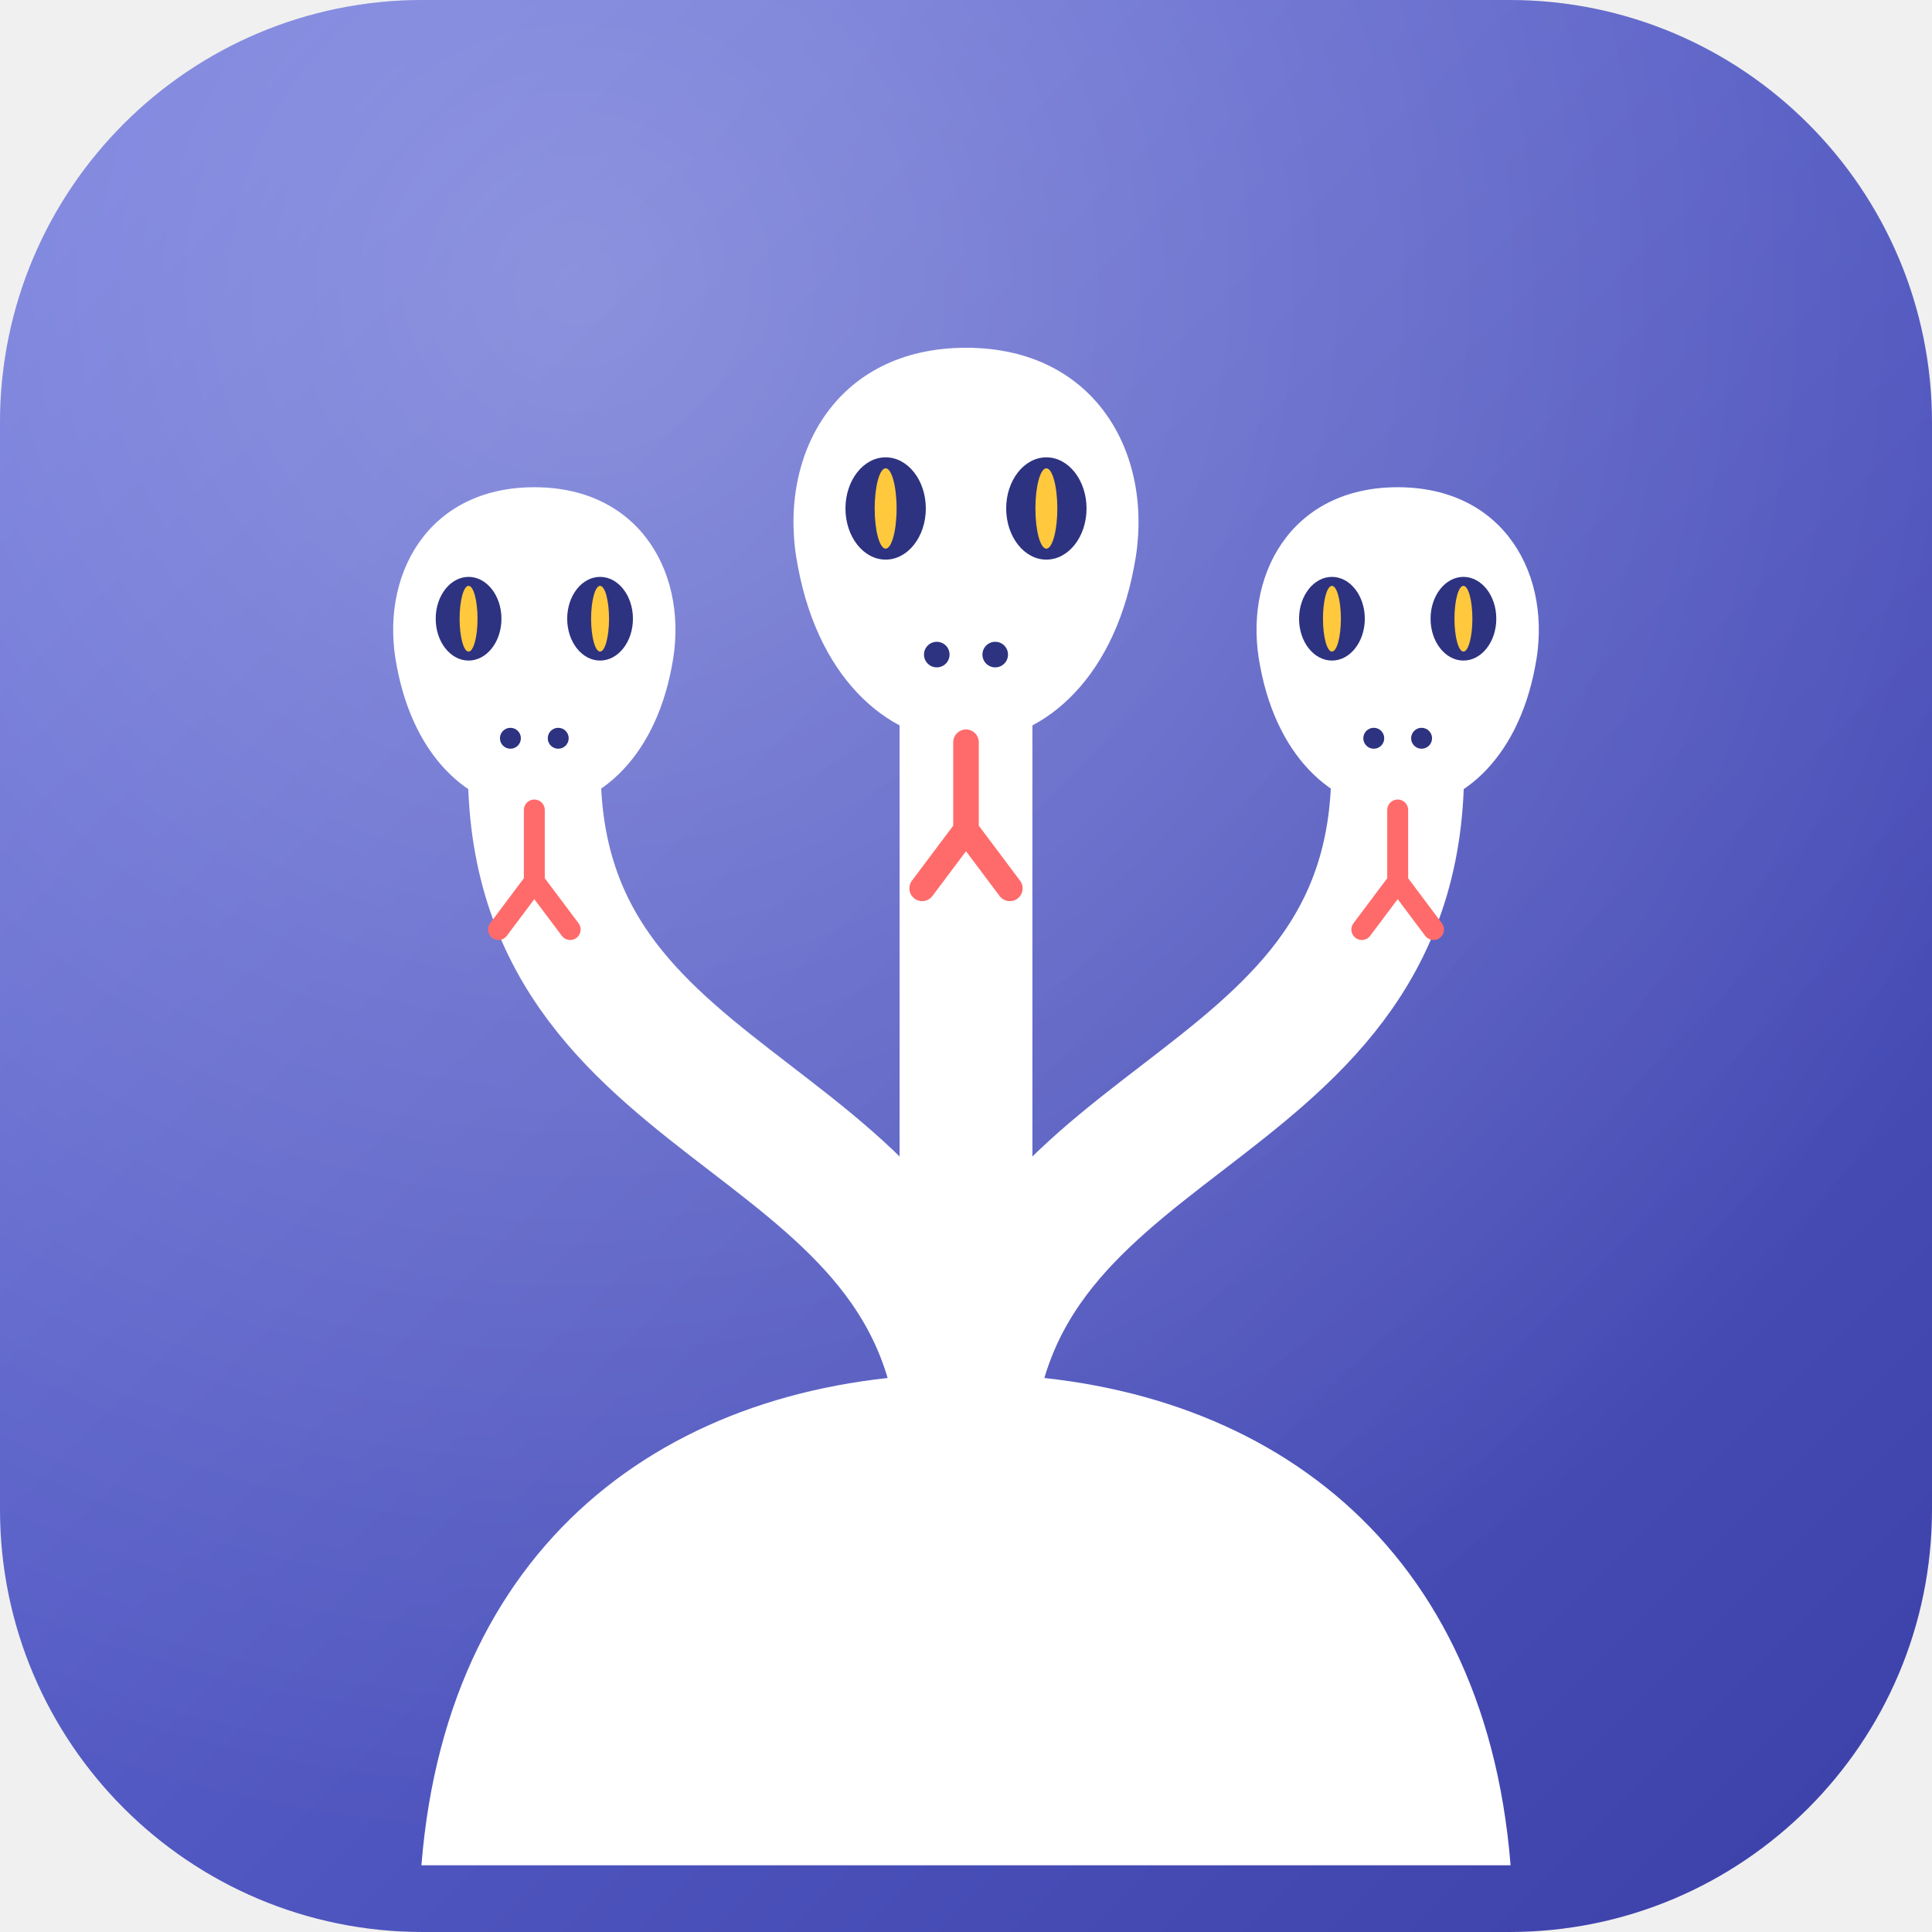
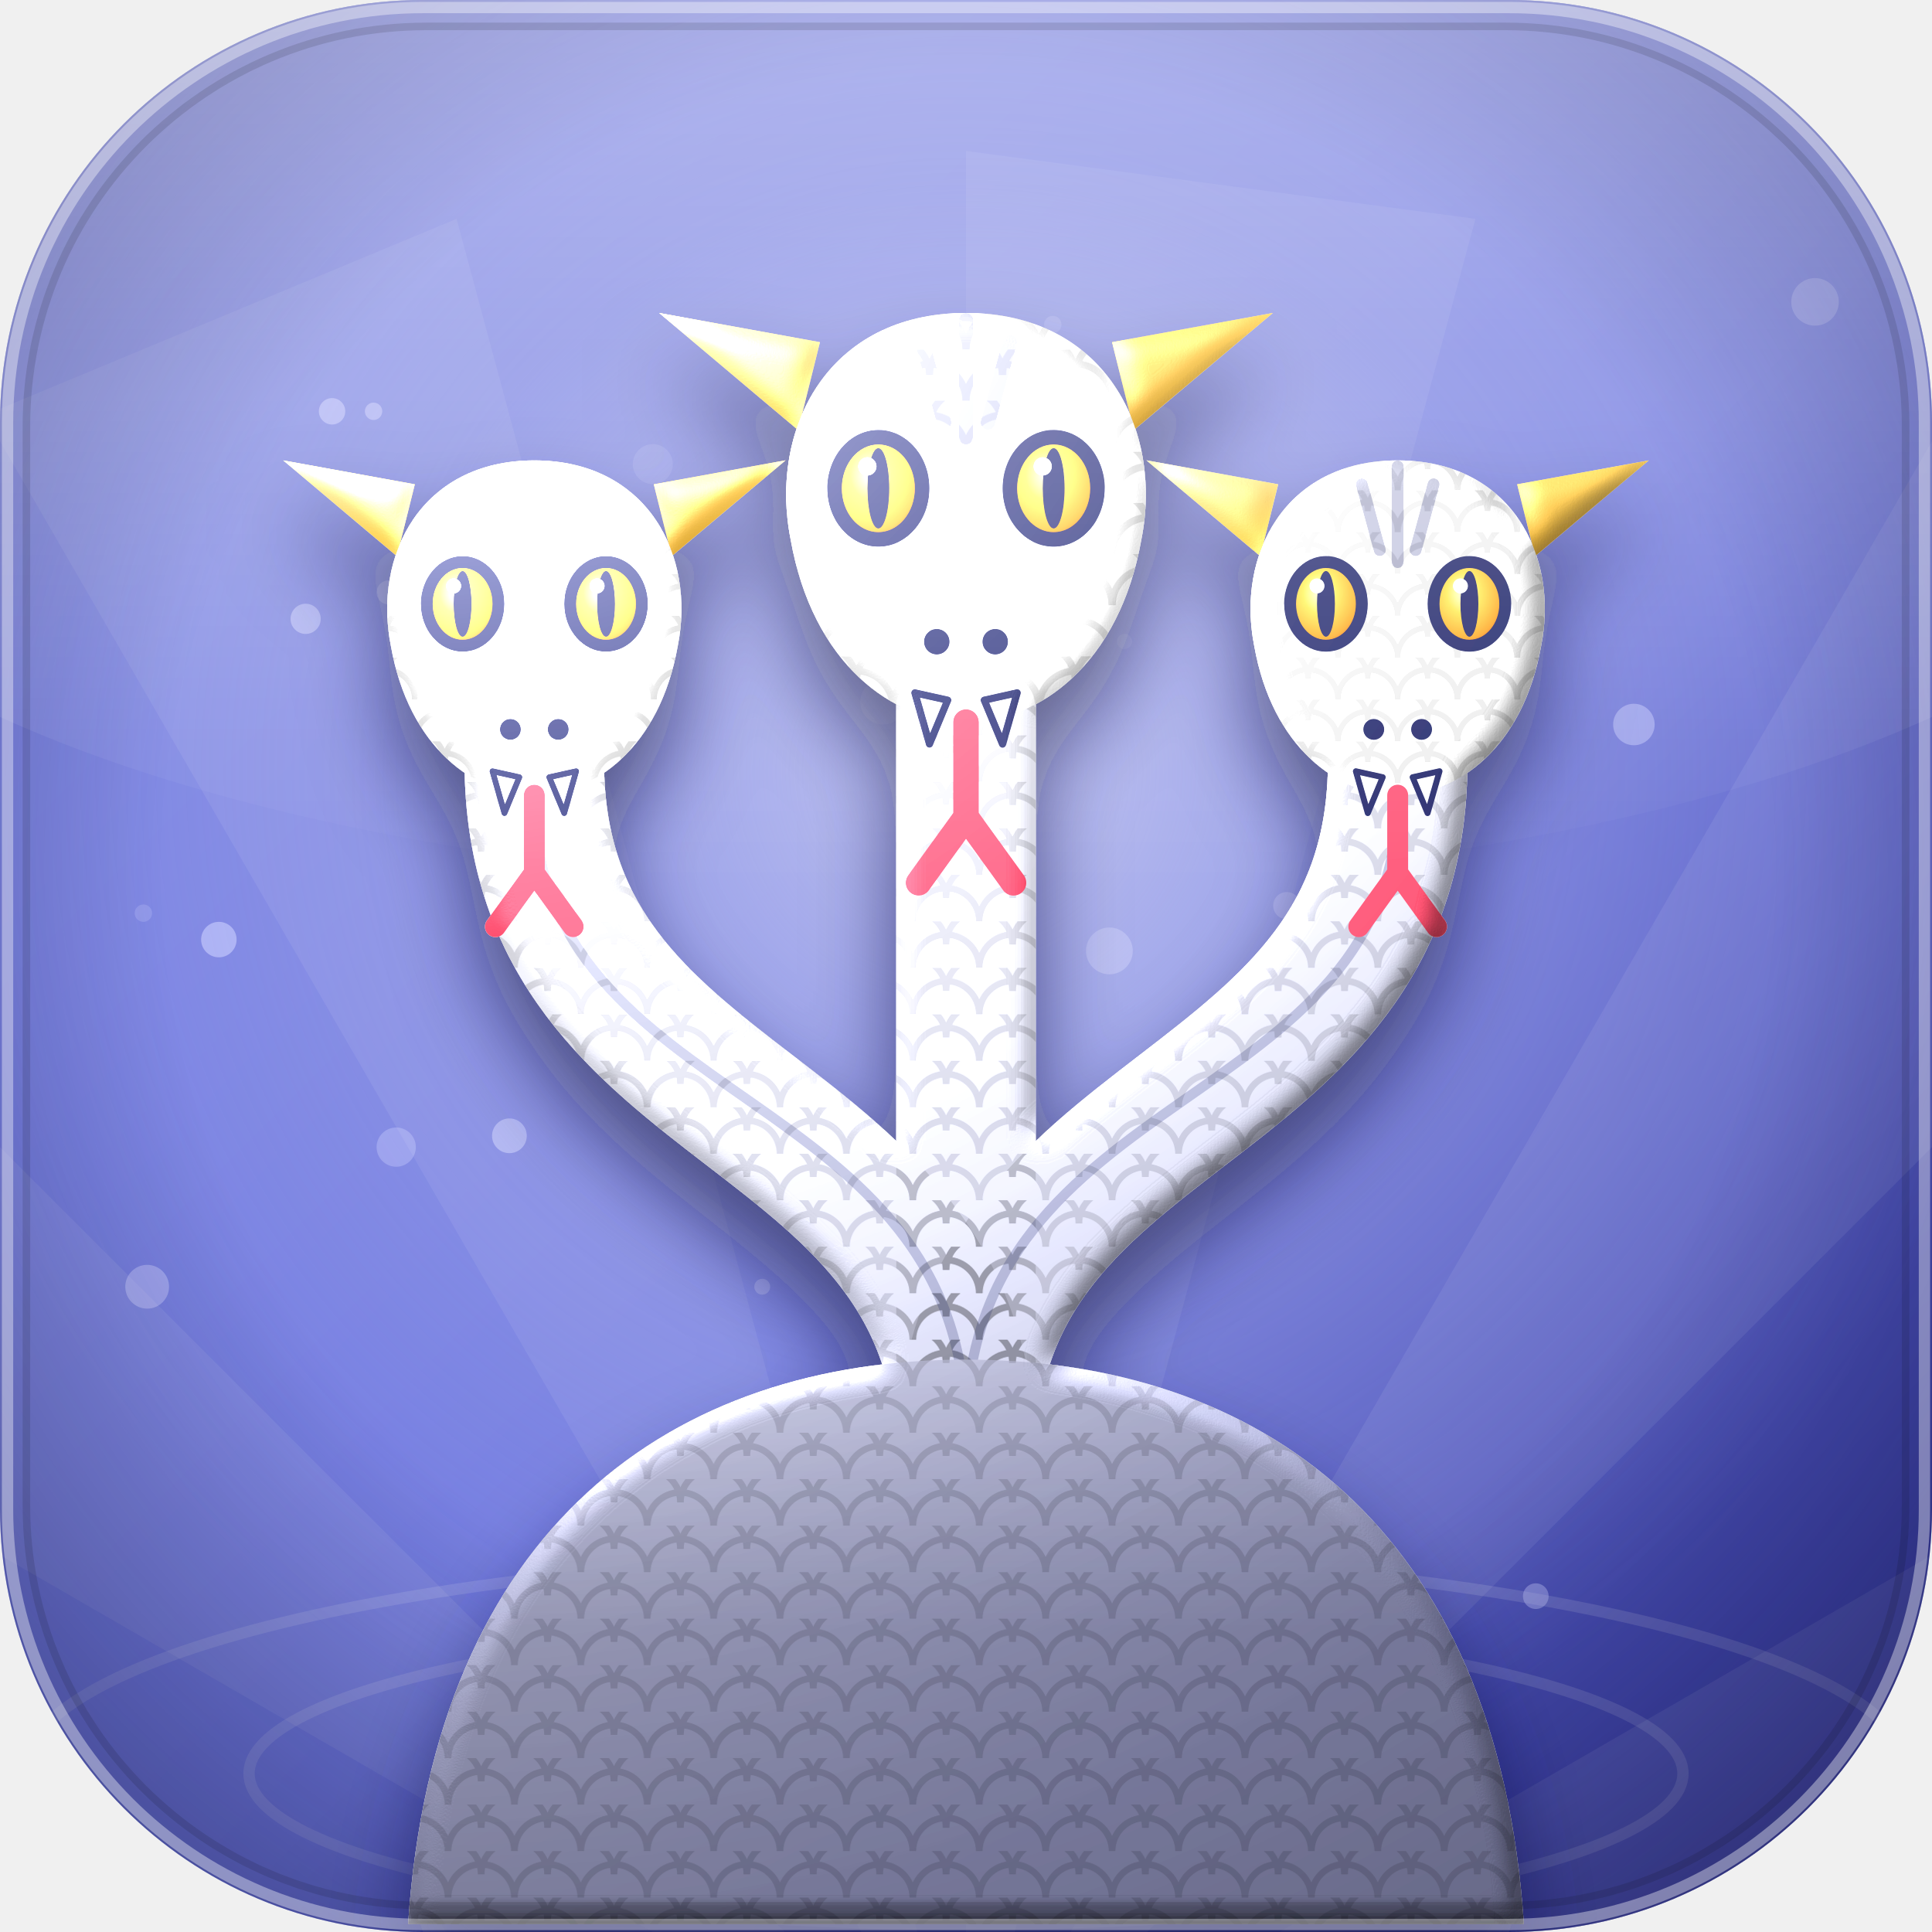
<svg xmlns="http://www.w3.org/2000/svg" viewBox="0 0 512 512" width="512" height="512" role="img" aria-label="Hydreams">
  <defs>
    <linearGradient id="bg" x1="0" y1="0" x2="1" y2="1">
-       <stop offset="0" stop-color="#6A73DC" />
-       <stop offset="1" stop-color="#3B3FA8" />
-     </linearGradient>
-     <radialGradient id="hl" cx=".3" cy=".15" r=".8">
-       <stop offset="0" stop-color="#fff" stop-opacity=".28" />
+       <stop offset="0" stop-color="#8189E4" />
+       <stop offset=".55" stop-color="#7079E0" />
+       <stop offset="1" stop-color="#2C2F94" />
+     </linearGradient>
+     <radialGradient id="aura" cx=".5" cy="0.4" r=".55">
+       <stop offset="0" stop-color="#BFC3F1" stop-opacity=".95" />
+       <stop offset=".55" stop-color="#BFC3F1" stop-opacity=".25" />
+       <stop offset="1" stop-color="#BFC3F1" stop-opacity="0" />
+     </radialGradient>
+     <radialGradient id="vig" cx=".5" cy=".45" r=".75">
+       <stop offset=".55" stop-color="#141543" stop-opacity="0" />
+       <stop offset="1" stop-color="#141543" stop-opacity=".6" />
+     </radialGradient>
+     <linearGradient id="fw" gradientUnits="userSpaceOnUse" x1="150" y1="60" x2="360" y2="470">
+       <stop offset="0" stop-color="#FFFFFF" />
+       <stop offset=".5" stop-color="#EBECFB" />
+       <stop offset="1" stop-color="#C6C9F3" />
+     </linearGradient>
+     <linearGradient id="shH" gradientUnits="userSpaceOnUse" x1="256" y1="0" x2="440" y2="0">
+       <stop offset="0" stop-color="#141543" stop-opacity="0" />
+       <stop offset=".6" stop-color="#141543" stop-opacity=".05" />
+       <stop offset="1" stop-color="#141543" stop-opacity=".38" />
+     </linearGradient>
+     <linearGradient id="shV" gradientUnits="userSpaceOnUse" x1="0" y1="80" x2="0" y2="450">
+       <stop offset="0" stop-color="#141543" stop-opacity="0" />
+       <stop offset=".6" stop-color="#141543" stop-opacity="0" />
+       <stop offset="1" stop-color="#141543" stop-opacity=".3" />
+     </linearGradient>
+     <linearGradient id="gold" x1="0" y1="0" x2="1" y2="1">
+       <stop offset="0" stop-color="#FFF1B0" />
+       <stop offset=".5" stop-color="#FFC83D" />
+       <stop offset="1" stop-color="#C98A0B" />
+     </linearGradient>
+     <radialGradient id="eyeG" cx=".4" cy=".35" r=".8">
+       <stop offset="0" stop-color="#FFFBD6" />
+       <stop offset=".35" stop-color="#FFD84A" />
+       <stop offset=".8" stop-color="#FF9A1F" />
+       <stop offset="1" stop-color="#D9560B" />
+     </radialGradient>
+     <linearGradient id="fl" x1="0" y1="1" x2="0" y2="0">
+       <stop offset="0" stop-color="#FFD84A" />
+       <stop offset=".5" stop-color="#FF7A1F" />
+       <stop offset="1" stop-color="#E02F1B" stop-opacity="0" />
+     </linearGradient>
+     <linearGradient id="gloss" x1="0" y1="0" x2="0" y2="1">
+       <stop offset="0" stop-color="#fff" stop-opacity=".34" />
      <stop offset="1" stop-color="#fff" stop-opacity="0" />
-     </radialGradient>
+     </linearGradient>
+     <pattern id="tex" width="20" height="14" patternUnits="userSpaceOnUse">
+       <path d="M0 14 A10 10 0 0 1 20 14 M-10 7 A10 10 0 0 1 10 7 M10 7 A10 10 0 0 1 30 7" fill="none" stroke="#000" stroke-opacity=".14" stroke-width="2" />
+     </pattern>
+     <filter id="glow" x="-80%" y="-80%" width="260%" height="260%">
+       <feGaussianBlur stdDeviation="6" />
+     </filter>
+     <filter id="blur4" x="-50%" y="-50%" width="200%" height="200%">
+       <feGaussianBlur stdDeviation="4" />
+     </filter>
+     <filter id="blur12" x="-50%" y="-50%" width="200%" height="200%">
+       <feGaussianBlur stdDeviation="12" />
+     </filter>
+     <filter id="sh" x="-20%" y="-20%" width="140%" height="150%">
+       <feDropShadow dx="0" dy="14" stdDeviation="11" flood-color="#141543" flood-opacity=".6" />
+     </filter>
+     <filter id="bv" x="-5%" y="-5%" width="110%" height="110%" color-interpolation-filters="sRGB">
+       <feGaussianBlur in="SourceAlpha" stdDeviation="3.2" result="b" />
+       <feDiffuseLighting in="b" surfaceScale="6" diffuseConstant="1.5" lighting-color="#fff" result="dl">
+         <fePointLight x="110" y="20" z="300" />
+       </feDiffuseLighting>
+       <feComposite in="dl" in2="SourceAlpha" operator="in" result="dl2" />
+       <feBlend in="SourceGraphic" in2="dl2" mode="multiply" result="lit" />
+       <feSpecularLighting in="b" surfaceScale="6" specularConstant=".75" specularExponent="26" lighting-color="#fff" result="sp">
+         <fePointLight x="110" y="20" z="300" />
+       </feSpecularLighting>
+       <feComposite in="sp" in2="SourceAlpha" operator="in" result="sp2" />
+       <feComposite in="sp2" in2="lit" operator="arithmetic" k1="0" k2="1" k3="1" k4="0" />
+     </filter>
    <clipPath id="c">
      <rect width="512" height="512" rx="112" />
    </clipPath>
  </defs>
  <g clip-path="url(#c)">
    <rect width="512" height="512" fill="url(#bg)" />
-     <rect width="512" height="512" fill="url(#hl)" />
-     <g transform="translate(256 262) scale(0.88) translate(-256 -256)" stroke-linejoin="round" stroke-linecap="round">
-       <g stroke="#FFFFFF" stroke-width="40" fill="none">
-         <path d="M126 190 C126 300 256 290 256 400" />
-         <path d="M386 190 C386 300 256 290 256 400" />
-         <path d="M256 170 L256 420" />
-       </g>
-       <path d="M92 520 C100 420 170 372 256 372 C342 372 412 420 420 520Z" fill="#FFFFFF" />
-       <g transform="translate(126 150) scale(0.9)">
-         <path d="M0 -50 C36 -50 52 -20 46 10 C40 42 20 58 0 58 C-20 58 -40 42 -46 10 C-52 -20 -36 -50 0 -50Z" fill="#FFFFFF" />
-         <ellipse cx="-22" cy="-6" rx="11" ry="14" fill="#2D3380" />
-         <ellipse cx="22" cy="-6" rx="11" ry="14" fill="#2D3380" />
-         <ellipse cx="-22" cy="-6" rx="3" ry="11" fill="#FFC83D" />
-         <ellipse cx="22" cy="-6" rx="3" ry="11" fill="#FFC83D" />
-         <circle cx="-8" cy="34" r="3.5" fill="#2D3380" />
-         <circle cx="8" cy="34" r="3.5" fill="#2D3380" />
-         <path d="M0 58 L0 82 L-12 98 M0 82 L12 98" stroke="#FF6B6B" stroke-width="7" fill="none" />
-       </g>
-       <g transform="translate(386 150) scale(0.9)">
-         <path d="M0 -50 C36 -50 52 -20 46 10 C40 42 20 58 0 58 C-20 58 -40 42 -46 10 C-52 -20 -36 -50 0 -50Z" fill="#FFFFFF" />
-         <ellipse cx="-22" cy="-6" rx="11" ry="14" fill="#2D3380" />
-         <ellipse cx="22" cy="-6" rx="11" ry="14" fill="#2D3380" />
-         <ellipse cx="-22" cy="-6" rx="3" ry="11" fill="#FFC83D" />
-         <ellipse cx="22" cy="-6" rx="3" ry="11" fill="#FFC83D" />
-         <circle cx="-8" cy="34" r="3.5" fill="#2D3380" />
-         <circle cx="8" cy="34" r="3.5" fill="#2D3380" />
-         <path d="M0 58 L0 82 L-12 98 M0 82 L12 98" stroke="#FF6B6B" stroke-width="7" fill="none" />
-       </g>
-       <g transform="translate(256 118) scale(1.1)">
-         <path d="M0 -50 C36 -50 52 -20 46 10 C40 42 20 58 0 58 C-20 58 -40 42 -46 10 C-52 -20 -36 -50 0 -50Z" fill="#FFFFFF" />
-         <ellipse cx="-22" cy="-6" rx="11" ry="14" fill="#2D3380" />
-         <ellipse cx="22" cy="-6" rx="11" ry="14" fill="#2D3380" />
-         <ellipse cx="-22" cy="-6" rx="3" ry="11" fill="#FFC83D" />
-         <ellipse cx="22" cy="-6" rx="3" ry="11" fill="#FFC83D" />
-         <circle cx="-8" cy="34" r="3.5" fill="#2D3380" />
-         <circle cx="8" cy="34" r="3.5" fill="#2D3380" />
-         <path d="M0 58 L0 82 L-12 98 M0 82 L12 98" stroke="#FF6B6B" stroke-width="7" fill="none" />
+     <ellipse cx="256" cy="470" rx="120" ry="24" fill="none" stroke="#fff" stroke-opacity=".14" stroke-width="3" />
+     <ellipse cx="256" cy="470" rx="190" ry="40" fill="none" stroke="#fff" stroke-opacity=".14" stroke-width="3" />
+     <ellipse cx="256" cy="470" rx="250" ry="58" fill="none" stroke="#fff" stroke-opacity=".14" stroke-width="3" />
+     <circle cx="173" cy="123" r="5.3" fill="#C9CDFF" opacity="0.24" />
+     <circle cx="273" cy="214" r="2.3" fill="#C9CDFF" opacity="0.45" />
+     <circle cx="38" cy="242" r="2.3" fill="#C9CDFF" opacity="0.25" />
+     <circle cx="220" cy="407" r="2.6" fill="#C9CDFF" opacity="0.31" />
+     <circle cx="316" cy="458" r="4.9" fill="#C9CDFF" opacity="0.40" />
+     <circle cx="481" cy="80" r="6.3" fill="#C9CDFF" opacity="0.34" />
+     <circle cx="88" cy="109" r="3.5" fill="#C9CDFF" opacity="0.61" />
+     <circle cx="105" cy="304" r="5.2" fill="#C9CDFF" opacity="0.39" />
+     <circle cx="279" cy="86" r="2.3" fill="#C9CDFF" opacity="0.30" />
+     <circle cx="341" cy="240" r="3.6" fill="#C9CDFF" opacity="0.49" />
+     <circle cx="234" cy="186" r="6.0" fill="#C9CDFF" opacity="0.55" />
+     <circle cx="135" cy="301" r="4.6" fill="#C9CDFF" opacity="0.64" />
+     <circle cx="364" cy="181" r="6.9" fill="#C9CDFF" opacity="0.26" />
+     <circle cx="217" cy="378" r="2.8" fill="#C9CDFF" opacity="0.44" />
+     <circle cx="39" cy="341" r="5.8" fill="#C9CDFF" opacity="0.49" />
+     <circle cx="433" cy="192" r="5.5" fill="#C9CDFF" opacity="0.50" />
+     <circle cx="294" cy="252" r="6.2" fill="#C9CDFF" opacity="0.67" />
+     <circle cx="244" cy="339" r="2.3" fill="#C9CDFF" opacity="0.55" />
+     <circle cx="325" cy="477" r="6.1" fill="#C9CDFF" opacity="0.34" />
+     <circle cx="202" cy="341" r="2.1" fill="#C9CDFF" opacity="0.43" />
+     <circle cx="99" cy="109" r="2.3" fill="#C9CDFF" opacity="0.58" />
+     <circle cx="81" cy="164" r="4.0" fill="#C9CDFF" opacity="0.64" />
+     <circle cx="58" cy="249" r="4.7" fill="#C9CDFF" opacity="0.64" />
+     <circle cx="407" cy="423" r="3.4" fill="#C9CDFF" opacity="0.41" />
+     <circle cx="189" cy="431" r="6.8" fill="#C9CDFF" opacity="0.28" />
+     <circle cx="103" cy="157" r="3.2" fill="#C9CDFF" opacity="0.44" />
+     <circle cx="298" cy="170" r="2.0" fill="#C9CDFF" opacity="0.41" />
+     <circle cx="194" cy="298" r="6.8" fill="#C9CDFF" opacity="0.55" />
+     <g fill="#fff" opacity="0.08">
+       <path d="M256 560 L776 560 L758 695Z" />
+       <path d="M256 560 L706 820 L624 928Z" />
+       <path d="M256 560 L516 1010 L391 1062Z" />
+       <path d="M256 560 L256 1080 L121 1062Z" />
+       <path d="M256 560 L-4 1010 L-112 928Z" />
+       <path d="M256 560 L-194 820 L-246 695Z" />
+       <path d="M256 560 L-264 560 L-246 425Z" />
+       <path d="M256 560 L-194 300 L-112 192Z" />
+       <path d="M256 560 L-4 110 L121 58Z" />
+       <path d="M256 560 L256 40 L391 58Z" />
+       <path d="M256 560 L516 110 L624 192Z" />
+       <path d="M256 560 L706 300 L758 425Z" />
+     </g>
+     <rect width="512" height="512" fill="url(#aura)" />
+     <rect width="512" height="512" fill="url(#vig)" />
+     <g filter="url(#sh)">
+       <g filter="url(#bv)">
+         <g transform="translate(256 260) scale(0.88) translate(-256 -256)" stroke-linejoin="round" stroke-linecap="round">
+           <g stroke="url(#fw)" stroke-width="42" fill="none">
+             <path d="M126 190 C126 300 256 290 256 400" />
+             <path d="M386 190 C386 300 256 290 256 400" />
+             <path d="M256 170 L256 420" />
+           </g>
+           <g stroke="url(#tex)" stroke-width="42" fill="none">
+             <path d="M126 190 C126 300 256 290 256 400" />
+             <path d="M386 190 C386 300 256 290 256 400" />
+             <path d="M256 170 L256 420" />
+           </g>
+           <g stroke="#1B2060" stroke-width="3" stroke-opacity=".25" fill="none">
+             <path d="M126 200 C126 296 256 286 256 392 M386 200 C386 296 256 286 256 392" />
+           </g>
+           <path d="M88 540 C96 420 168 370 256 370 C344 370 416 420 424 540Z" fill="url(#fw)" />
+           <path d="M88 540 C96 420 168 370 256 370 C344 370 416 420 424 540Z" fill="url(#tex)" />
+           <path d="M88 540 C96 420 168 370 256 370 C344 370 416 420 424 540Z" fill="url(#shV)" />
+           <g transform="translate(126 146) scale(0.9)">
+             <path d="M-46 -20 L-84 -52 L-40 -44Z M46 -20 L84 -52 L40 -44Z" fill="url(#gold)" />
+             <path d="M0 -52 C38 -52 54 -20 48 10 C42 44 20 60 0 60 C-20 60 -42 44 -48 10 C-54 -20 -38 -52 0 -52Z" fill="url(#fw)" />
+             <path d="M0 -52 C38 -52 54 -20 48 10 C42 44 20 60 0 60 C-20 60 -42 44 -48 10 C-54 -20 -38 -52 0 -52Z" fill="url(#tex)" />
+             <path d="M0 -52 C38 -52 54 -20 48 10 C42 44 20 60 0 60Z" fill="url(#shH)" />
+             <path d="M0 -50 L0 -18 M-12 -44 L-6 -22 M12 -44 L6 -22" stroke="#1B2060" stroke-width="4" opacity=".35" />
+             <g transform="translate(-24 -4)">
+               <ellipse rx="14" ry="16" fill="#1B2060" />
+               <ellipse rx="10" ry="12" fill="url(#eyeG)" />
+               <ellipse rx="3" ry="11" fill="#1B2060" />
+               <circle cx="-3" cy="-6" r="2.5" fill="#fff" />
+             </g>
+             <g transform="translate(24 -4)">
+               <ellipse rx="14" ry="16" fill="#1B2060" />
+               <ellipse rx="10" ry="12" fill="url(#eyeG)" />
+               <ellipse rx="3" ry="11" fill="#1B2060" />
+               <circle cx="-3" cy="-6" r="2.5" fill="#fff" />
+             </g>
+             <circle cx="-8" cy="38" r="3.5" fill="#1B2060" />
+             <circle cx="8" cy="38" r="3.5" fill="#1B2060" />
+             <path d="M-14 52 L-10 66 L-5 54Z M14 52 L10 66 L5 54Z" fill="#fff" stroke="#1B2060" stroke-width="2" />
+             <path d="M0 60 L0 86 L-13 104 M0 86 L13 104" stroke="#FF4D6D" stroke-width="7" fill="none" />
+           </g>
+           <g transform="translate(386 146) scale(0.9)">
+             <path d="M-46 -20 L-84 -52 L-40 -44Z M46 -20 L84 -52 L40 -44Z" fill="url(#gold)" />
+             <path d="M0 -52 C38 -52 54 -20 48 10 C42 44 20 60 0 60 C-20 60 -42 44 -48 10 C-54 -20 -38 -52 0 -52Z" fill="url(#fw)" />
+             <path d="M0 -52 C38 -52 54 -20 48 10 C42 44 20 60 0 60 C-20 60 -42 44 -48 10 C-54 -20 -38 -52 0 -52Z" fill="url(#tex)" />
+             <path d="M0 -52 C38 -52 54 -20 48 10 C42 44 20 60 0 60Z" fill="url(#shH)" />
+             <path d="M0 -50 L0 -18 M-12 -44 L-6 -22 M12 -44 L6 -22" stroke="#1B2060" stroke-width="4" opacity=".35" />
+             <g transform="translate(-24 -4)">
+               <ellipse rx="14" ry="16" fill="#1B2060" />
+               <ellipse rx="10" ry="12" fill="url(#eyeG)" />
+               <ellipse rx="3" ry="11" fill="#1B2060" />
+               <circle cx="-3" cy="-6" r="2.5" fill="#fff" />
+             </g>
+             <g transform="translate(24 -4)">
+               <ellipse rx="14" ry="16" fill="#1B2060" />
+               <ellipse rx="10" ry="12" fill="url(#eyeG)" />
+               <ellipse rx="3" ry="11" fill="#1B2060" />
+               <circle cx="-3" cy="-6" r="2.5" fill="#fff" />
+             </g>
+             <circle cx="-8" cy="38" r="3.5" fill="#1B2060" />
+             <circle cx="8" cy="38" r="3.5" fill="#1B2060" />
+             <path d="M-14 52 L-10 66 L-5 54Z M14 52 L10 66 L5 54Z" fill="#fff" stroke="#1B2060" stroke-width="2" />
+             <path d="M0 60 L0 86 L-13 104 M0 86 L13 104" stroke="#FF4D6D" stroke-width="7" fill="none" />
+           </g>
+           <g transform="translate(256 112) scale(1.1)">
+             <path d="M-46 -20 L-84 -52 L-40 -44Z M46 -20 L84 -52 L40 -44Z" fill="url(#gold)" />
+             <path d="M0 -52 C38 -52 54 -20 48 10 C42 44 20 60 0 60 C-20 60 -42 44 -48 10 C-54 -20 -38 -52 0 -52Z" fill="url(#fw)" />
+             <path d="M0 -52 C38 -52 54 -20 48 10 C42 44 20 60 0 60 C-20 60 -42 44 -48 10 C-54 -20 -38 -52 0 -52Z" fill="url(#tex)" />
+             <path d="M0 -52 C38 -52 54 -20 48 10 C42 44 20 60 0 60Z" fill="url(#shH)" />
+             <path d="M0 -50 L0 -18 M-12 -44 L-6 -22 M12 -44 L6 -22" stroke="#1B2060" stroke-width="4" opacity=".35" />
+             <g transform="translate(-24 -4)">
+               <ellipse rx="14" ry="16" fill="#1B2060" />
+               <ellipse rx="10" ry="12" fill="url(#eyeG)" />
+               <ellipse rx="3" ry="11" fill="#1B2060" />
+               <circle cx="-3" cy="-6" r="2.5" fill="#fff" />
+             </g>
+             <g transform="translate(24 -4)">
+               <ellipse rx="14" ry="16" fill="#1B2060" />
+               <ellipse rx="10" ry="12" fill="url(#eyeG)" />
+               <ellipse rx="3" ry="11" fill="#1B2060" />
+               <circle cx="-3" cy="-6" r="2.5" fill="#fff" />
+             </g>
+             <circle cx="-8" cy="38" r="3.5" fill="#1B2060" />
+             <circle cx="8" cy="38" r="3.5" fill="#1B2060" />
+             <path d="M-14 52 L-10 66 L-5 54Z M14 52 L10 66 L5 54Z" fill="#fff" stroke="#1B2060" stroke-width="2" />
+             <path d="M0 60 L0 86 L-13 104 M0 86 L13 104" stroke="#FF4D6D" stroke-width="7" fill="none" />
+           </g>
+         </g>
      </g>
    </g>
+     <path d="M0 0 H512 V190 C380 250 132 250 0 190Z" fill="url(#gloss)" />
+     <rect x="2" y="2" width="508" height="508" rx="110" fill="none" stroke="#fff" stroke-opacity=".38" stroke-width="3" />
+     <rect x="7" y="7" width="498" height="498" rx="106" fill="none" stroke="#000" stroke-opacity=".12" stroke-width="2" />
  </g>
</svg>
